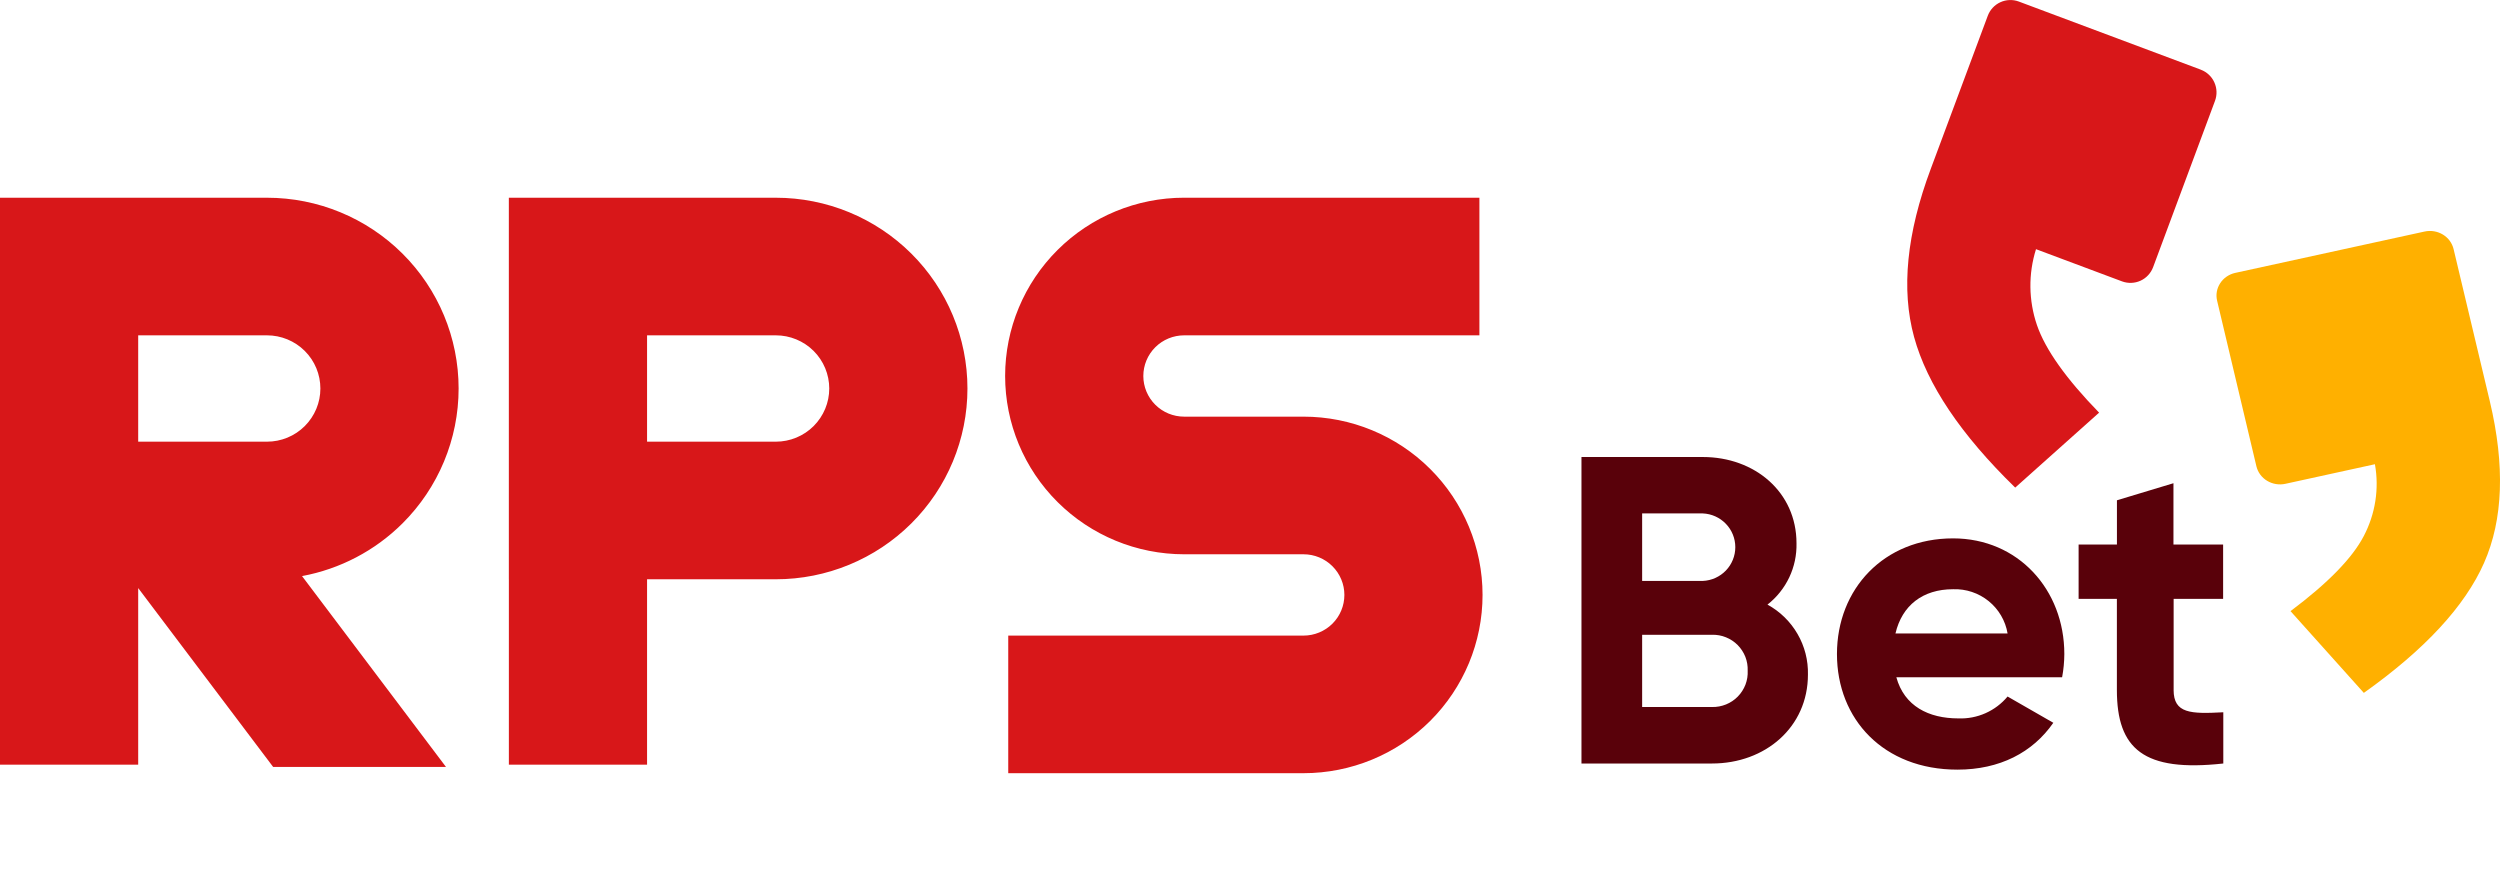
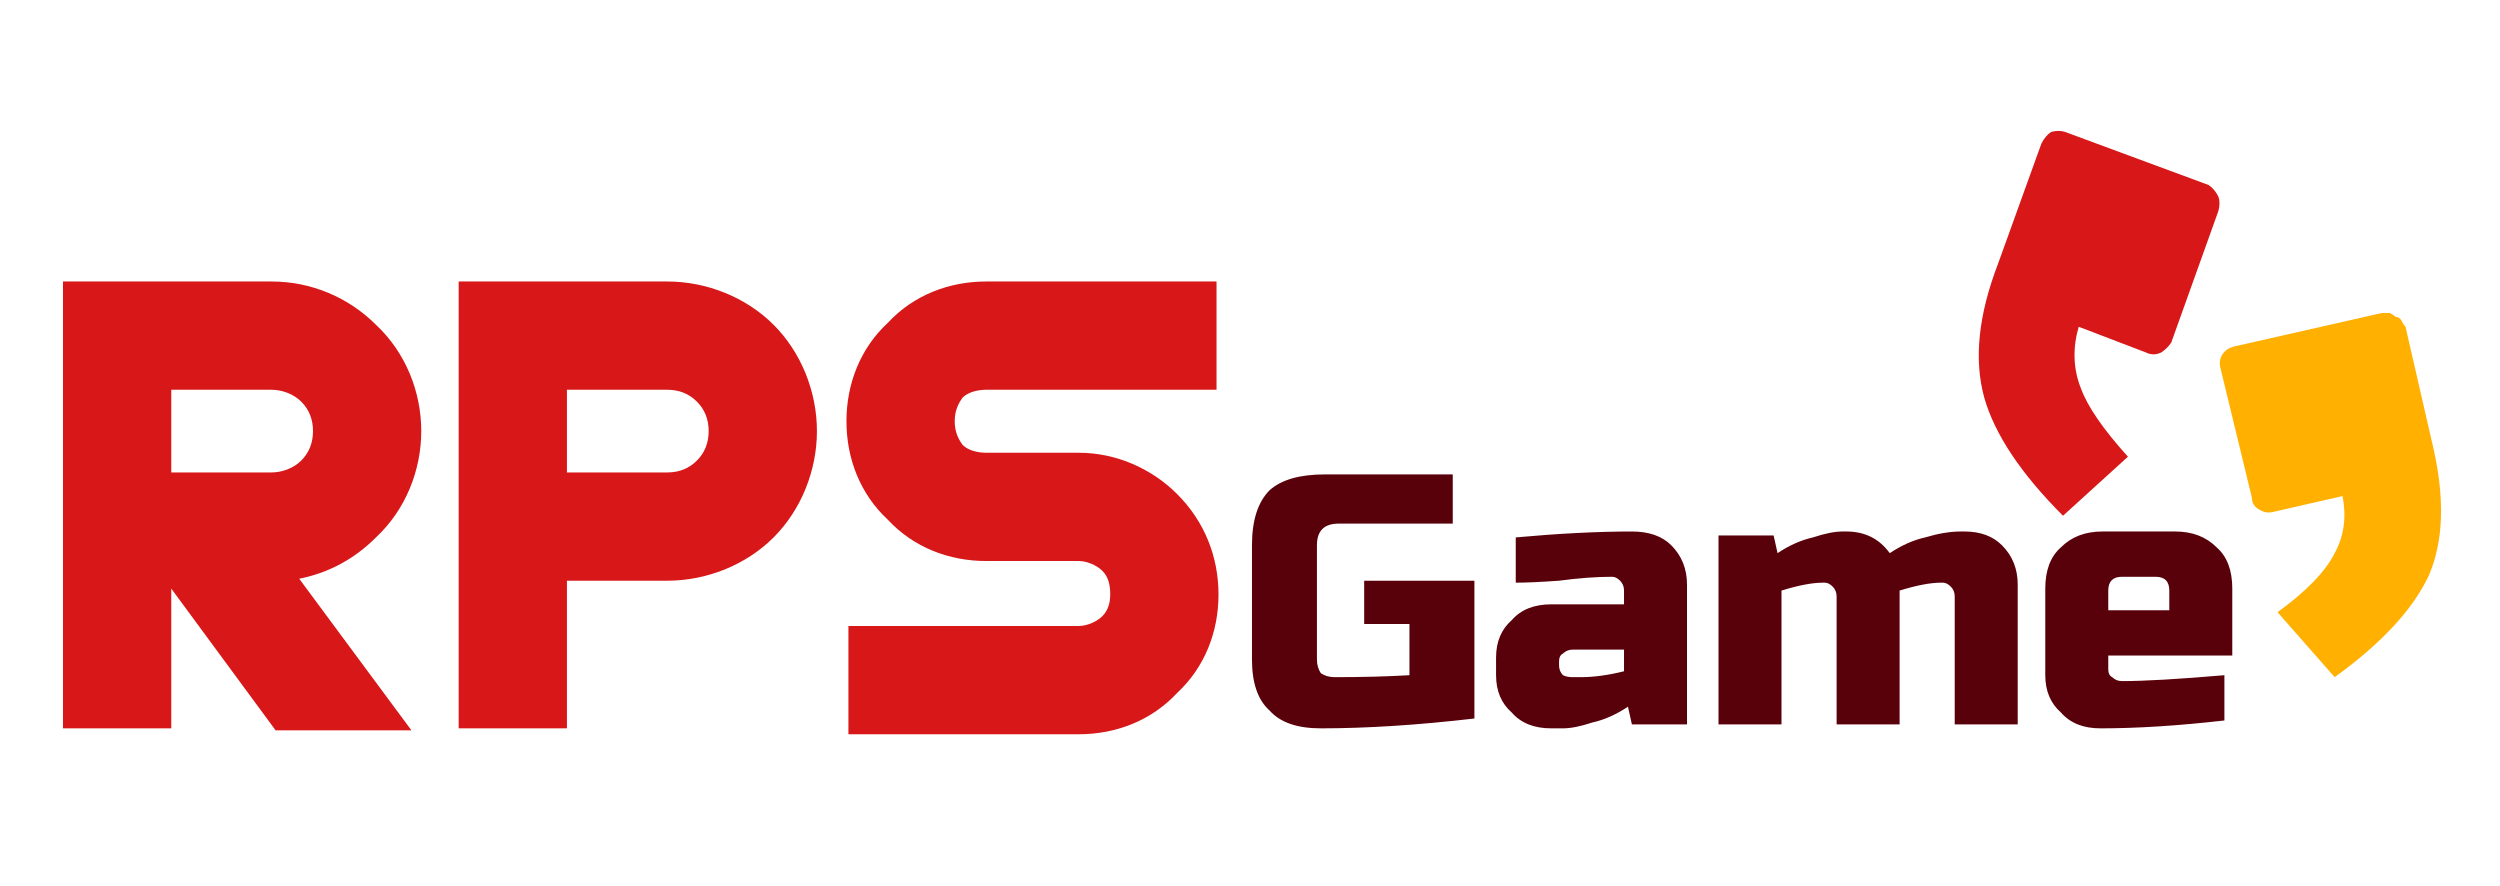
- <svg xmlns="http://www.w3.org/2000/svg" width="97" height="34" fill="none" viewBox="0 0 97 34">
-   <path fill="#D81719" fill-rule="evenodd" d="M5.362 22.816v6.854H0V7.672h10.36c1.971 0 3.862.78 5.256 2.168 1.394 1.388 2.178 3.27 2.178 5.234 0 1.963-.784 3.846-2.178 5.234-1.07 1.065-2.431 1.772-3.897 2.044l5.585 7.405h-6.706l-5.236-6.94zm4.997-5.679H5.362v-4.126h4.997c.55 0 1.077.218 1.465.604.389.387.607.912.607 1.46 0 .546-.218 1.07-.607 1.458-.388.387-.915.604-1.465.604zm9.385 5.34v7.193h5.362v-7.194h4.997c1.971 0 3.862-.78 5.257-2.168 1.394-1.388 2.177-3.27 2.177-5.234 0-1.963-.783-3.846-2.177-5.234-1.395-1.388-3.285-2.168-5.257-2.168h-10.36v14.804zm10.359-5.34h-4.997v-4.126h4.997c.55 0 1.076.218 1.465.604.388.387.607.912.607 1.46 0 .546-.219 1.07-.607 1.458-.389.387-.916.604-1.465.604zM39.12 30h11.456c1.843 0 3.61-.729 4.913-2.026 1.302-1.297 2.034-3.056 2.034-4.89 0-1.835-.732-3.595-2.035-4.892-1.302-1.297-3.07-2.026-4.912-2.026h-4.63c-.421 0-.824-.166-1.121-.462-.297-.296-.464-.697-.464-1.115 0-.419.167-.82.464-1.116.297-.296.7-.462 1.12-.462h11.456v-5.34H45.946c-1.842 0-3.61.73-4.912 2.027-1.303 1.297-2.035 3.056-2.035 4.89 0 1.835.732 3.595 2.035 4.892 1.303 1.297 3.07 2.026 4.912 2.026h4.631c.42 0 .824.166 1.12.462.298.296.465.697.465 1.115 0 .419-.167.82-.464 1.116-.297.295-.7.462-1.12.462H39.12V30z" clip-rule="evenodd" />
-   <path fill="#59010A" fill-rule="evenodd" d="M70.148 26.175c0 2.039-1.655 3.449-3.72 3.449h-5.067V17.732h4.709c2.013 0 3.634 1.359 3.634 3.346.011.457-.085.91-.28 1.323-.196.413-.486.776-.846 1.058.487.266.89.66 1.167 1.14.277.478.416 1.024.403 1.576zm-6.433-6.254v2.619h2.355c.339-.015.66-.16.894-.403.235-.244.366-.57.366-.907 0-.338-.131-.663-.366-.906-.235-.244-.555-.389-.894-.403h-2.355zm4.095 6.101c.007-.183-.024-.366-.09-.537-.068-.17-.169-.326-.298-.457-.13-.13-.285-.233-.456-.301-.17-.07-.353-.102-.538-.098h-2.713v2.803h2.713c.186.004.37-.03.542-.1.172-.07.328-.173.457-.306.13-.132.23-.29.297-.462.066-.173.095-.357.086-.542zm8.174 1.852c.362.014.723-.055 1.055-.203.33-.147.624-.368.855-.646l1.775 1.019c-.802 1.155-2.082 1.818-3.72 1.818-2.866 0-4.675-1.954-4.675-4.485 0-2.532 1.826-4.488 4.505-4.488 2.525 0 4.317 1.99 4.317 4.488-.002.302-.03.603-.086.9h-6.432c.307 1.121 1.253 1.597 2.406 1.597zm1.91-3.296c-.083-.493-.344-.938-.733-1.254-.39-.316-.88-.48-1.382-.462-1.177 0-1.98.629-2.235 1.716h4.35zm6.443 2.192v-3.534h1.92v-2.109H84.33v-2.378l-2.193.662v1.716H80.65v2.109h1.485v3.534c0 2.293 1.04 3.194 4.129 2.854v-1.988c-1.263.068-1.928.051-1.928-.866z" clip-rule="evenodd" />
-   <path fill="#D81719" d="M85.391 2.703L78.33.06c-.233-.087-.49-.077-.717.027-.226.104-.401.293-.488.527l-2.21 5.934c-.938 2.508-1.154 4.684-.649 6.526.505 1.842 1.813 3.79 3.924 5.845l3.255-2.908c-1.282-1.317-2.086-2.45-2.411-3.397-.326-.953-.339-1.985-.037-2.946l3.34 1.25c.233.086.49.076.717-.027.226-.104.401-.294.488-.528l2.4-6.45c.087-.233.077-.492-.026-.718-.103-.227-.291-.403-.524-.49z" />
-   <path fill="#FFB000" d="M86.723 10.589l7.35-1.605c.12-.027.246-.03.367-.01.122.02.238.063.343.126.104.063.195.146.266.242.071.097.122.206.15.322l1.406 5.905c.593 2.498.519 4.587-.223 6.27-.742 1.681-2.297 3.363-4.665 5.045l-2.845-3.172c1.447-1.084 2.394-2.054 2.841-2.91.452-.862.604-1.84.434-2.79l-3.474.76c-.242.053-.497.011-.708-.116-.211-.127-.36-.33-.416-.562l-1.525-6.426c-.056-.232-.013-.475.118-.677.13-.203.34-.347.58-.402z" />
+ <svg xmlns="http://www.w3.org/2000/svg" version="1.2" viewBox="0 0 127 45" width="127" height="45">
+   <style>.a{fill:#d81719}.b{fill:#59010a}.c{fill:#ffb000}</style>
+   <path fill-rule="evenodd" class="a" d="m8.7 29.9v7.1h-5.5v-22.7h10.6c2 0 3.9 0.8 5.3 2.2 1.5 1.4 2.3 3.4 2.3 5.4 0 2-0.8 4-2.3 5.4-1.1 1.1-2.4 1.8-3.9 2.1l5.7 7.7h-6.9c0 0-5.3-7.2-5.3-7.2zm6.6-6.5c0.4-0.4 0.6-0.9 0.6-1.5 0-0.6-0.2-1.1-0.6-1.5-0.4-0.4-1-0.6-1.5-0.6h-5.1v4.2h5.1c0.5 0 1.1-0.2 1.5-0.6zm13.5 13.6h-5.5v-22.7h10.6c2 0 4 0.8 5.4 2.2 1.4 1.4 2.2 3.4 2.2 5.4 0 2-0.8 4-2.2 5.4-1.4 1.4-3.4 2.2-5.4 2.2h-5.1c0 0 0 7.5 0 7.5zm6.6-13.6c0.4-0.4 0.6-0.9 0.6-1.5 0-0.6-0.2-1.1-0.6-1.5-0.4-0.4-0.9-0.6-1.5-0.6h-5.1v4.2h5.1c0.6 0 1.1-0.2 1.5-0.6zm7.7 8.4h11.7c0.4 0 0.9-0.2 1.2-0.5 0.3-0.3 0.4-0.7 0.4-1.1 0-0.5-0.1-0.9-0.4-1.2-0.3-0.3-0.8-0.5-1.2-0.5h-4.7c-1.9 0-3.7-0.7-5-2.1-1.4-1.3-2.1-3.1-2.1-5 0-1.9 0.7-3.7 2.1-5 1.3-1.4 3.1-2.1 5-2.1h11.7v5.5h-11.7c-0.4 0-0.9 0.1-1.2 0.4-0.3 0.4-0.4 0.8-0.4 1.2 0 0.4 0.1 0.8 0.4 1.2 0.3 0.3 0.8 0.4 1.2 0.4h4.7c1.9 0 3.7 0.8 5 2.1 1.4 1.4 2.1 3.2 2.1 5.1 0 1.9-0.7 3.7-2.1 5-1.3 1.4-3.1 2.1-5 2.1h-11.7z" />
+   <path fill-rule="evenodd" class="b" d="m74.9 29.5v7q-4.3 0.5-7.8 0.5-1.8 0-2.6-0.9-0.9-0.8-0.9-2.6v-5.8q0-1.9 0.9-2.8 0.9-0.8 2.8-0.8h6.5v2.5h-5.8q-1.1 0-1.1 1.1v5.8q0 0.4 0.2 0.7 0.3 0.2 0.7 0.2 2.1 0 3.8-0.1v-2.6h-2.3v-2.2zm2.1 0.1v-2.3q3.3-0.3 5.9-0.3 1.3 0 2 0.7 0.8 0.8 0.8 2v7.1h-2.8l-0.2-0.9q-0.9 0.6-1.8 0.8-0.9 0.3-1.5 0.3h-0.6q-1.3 0-2-0.8-0.8-0.7-0.8-1.9v-0.9q0-1.2 0.8-1.9 0.7-0.8 2-0.8h3.7v-0.7q0-0.3-0.2-0.5-0.2-0.2-0.4-0.2-1.2 0-2.7 0.2-1.4 0.1-2.2 0.1zm2.9 4.8h0.4q1 0 2.2-0.3v-1.1h-2.6q-0.3 0-0.5 0.2-0.2 0.1-0.2 0.4v0.2q0 0.3 0.2 0.5 0.2 0.1 0.5 0.1zm13.7-7.4h0.2q1.4 0 2.2 1.1 0.9-0.6 1.8-0.8 1-0.3 1.8-0.3h0.2q1.2 0 1.9 0.7 0.8 0.8 0.8 2v7.1h-3.2v-6.5q0-0.3-0.2-0.5-0.2-0.2-0.4-0.2h-0.1q-0.8 0-2.1 0.4v6.8h-3.2v-6.5q0-0.3-0.2-0.5-0.2-0.2-0.4-0.2h-0.1q-0.8 0-2.1 0.4v6.8h-3.2v-9.6h2.8l0.2 0.9q0.9-0.6 1.8-0.8 0.9-0.3 1.5-0.3zm19.4 7.3v2.3q-3.5 0.4-6.3 0.4-1.3 0-2-0.8-0.8-0.7-0.8-1.9v-4.4q0-1.4 0.8-2.1 0.8-0.8 2.1-0.8h3.7q1.3 0 2.1 0.8 0.8 0.7 0.8 2.1v3.4h-6.3v0.7q0 0.3 0.2 0.4 0.2 0.2 0.5 0.2 1.7 0 5.2-0.3zm-3.5-5h-1.7q-0.7 0-0.7 0.7v1h3.1v-1q0-0.7-0.7-0.7z" />
+   <path class="a" d="m112.2 9.4l-7.3-2.7q-0.3-0.1-0.7 0-0.3 0.2-0.5 0.6l-2.2 6.1q-1.5 3.9-0.7 6.8 0.8 2.8 4 6l3.3-3q-1.9-2.1-2.4-3.5c-0.4-1-0.4-2.1-0.1-3.1l3.4 1.3q0.4 0.2 0.8 0 0.3-0.2 0.5-0.5l2.4-6.7q0.1-0.4 0-0.7-0.2-0.4-0.5-0.6z" />
+   <path class="c" d="m113.5 17.6l7.5-1.7q0.2 0 0.4 0 0.2 0.1 0.3 0.2 0.2 0 0.3 0.2 0.1 0.2 0.2 0.3l1.4 6.1q0.9 3.9-0.2 6.5-1.2 2.6-4.8 5.2l-2.9-3.3q2.2-1.6 2.9-3c0.5-0.9 0.6-1.9 0.4-2.9l-3.5 0.8q-0.4 0.1-0.7-0.1-0.4-0.2-0.4-0.6l-1.6-6.6q-0.1-0.4 0.1-0.7 0.2-0.3 0.6-0.4z" />
</svg>
